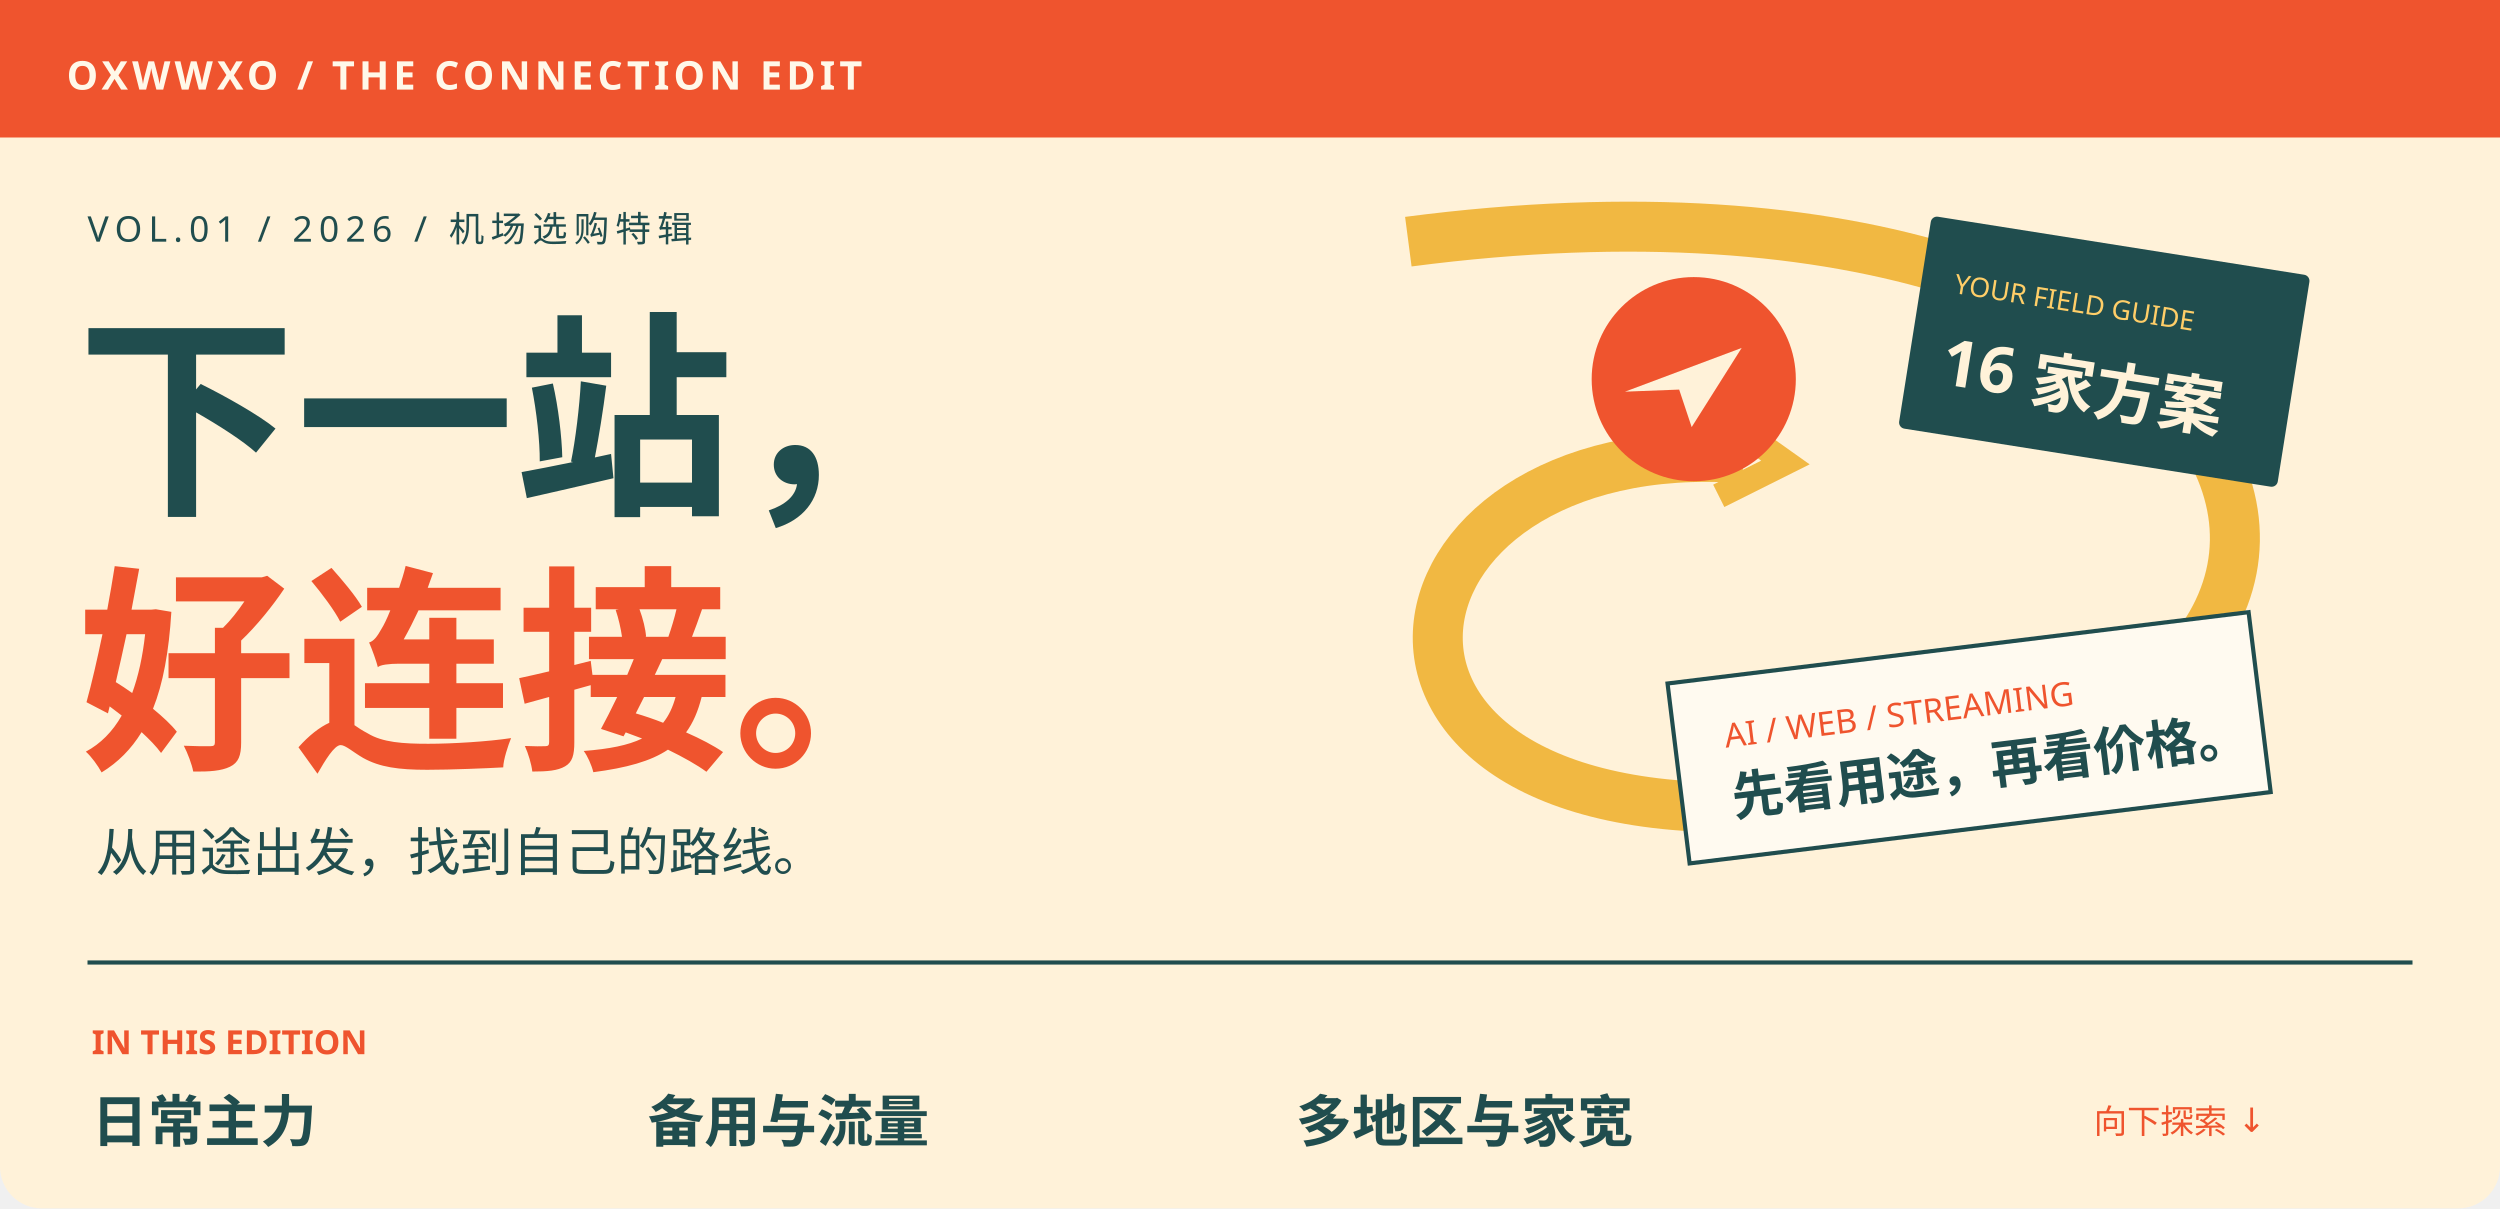
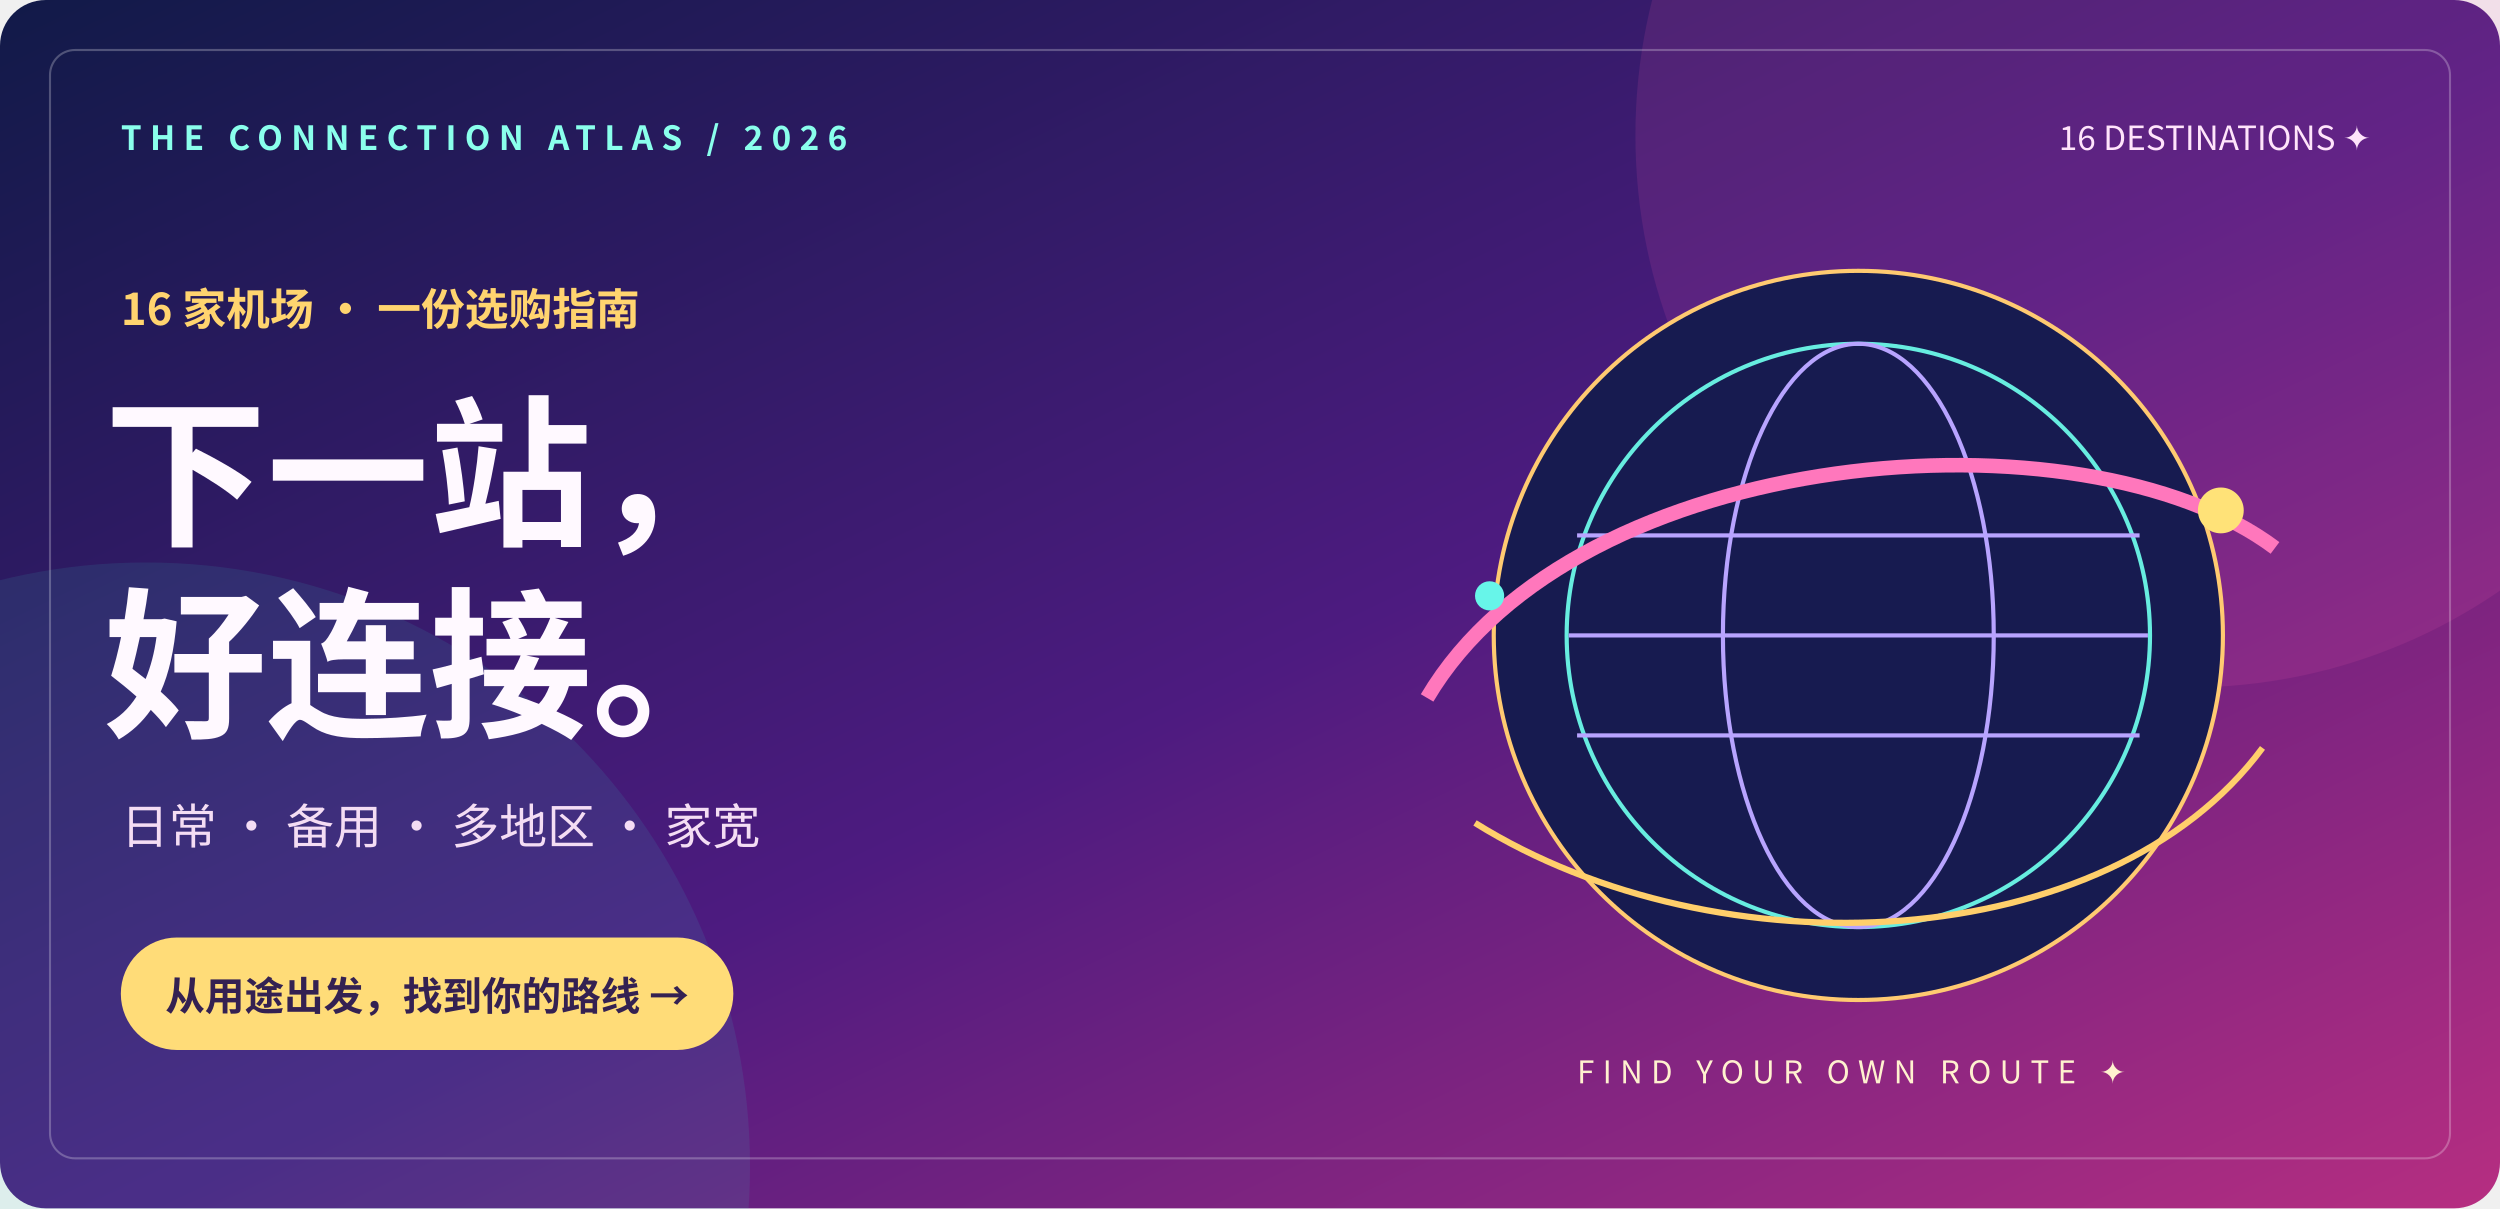
- <svg xmlns="http://www.w3.org/2000/svg" width="1200" height="580" viewBox="0 0 1200 580" role="img" aria-labelledby="t d">
-   <g font-family="Microsoft YaHei,PingFang SC,sans-serif">
-     <rect width="1200" height="580" rx="20" fill="#fff2d9" />
-     <rect x="0" y="0" width="1200" height="66" fill="#ef542e" />
-     <text x="32" y="43" font-size="19" font-weight="900" letter-spacing="2" fill="#fff8e9">OXWWXO / THE CONNECTION EDIT</text>
-     <text x="42" y="116" font-size="17" letter-spacing="3" fill="#204d4e">VOL.01 / 2026 / 机场选购特辑</text>
-     <text x="37" y="239" font-size="105" font-weight="900" fill="#204d4e">下一站，</text>
-     <text x="37" y="361" font-size="105" font-weight="900" fill="#ef542e">好连接。</text>
-     <text x="46" y="418" font-size="25" fill="#204d4e">从用途出发，找到自己的路线。</text>
-     <path d="M676 116C1112 59 1209 358 865 386C621 407 652 206 837 220" fill="none" stroke="#f1b842" stroke-width="24" />
-     <path d="m826 200 31 22-32 16" fill="none" stroke="#f1b842" stroke-width="12" />
-     <circle cx="813" cy="182" r="49" fill="#ef542e" />
-     <path d="M780 188 836 167 812 205 806 187Z" fill="#fff2d9" />
-     <g transform="rotate(9 1008 169)">
-       <rect x="918" y="117" width="184" height="103" rx="3" fill="#204d4e" />
-       <text x="934" y="152" font-size="13" fill="#ffce68">YOUR FIELD GUIDE</text>
-       <text x="934" y="196" font-size="31" font-weight="900" fill="#fff2d9">16 家方案</text>
+ <svg xmlns="http://www.w3.org/2000/svg" width="1200" height="580" viewBox="0 0 1200 580" role="img" aria-labelledby="title desc">
+   <defs>
+     <linearGradient id="bg" x2="1" y2="1">
+       <stop stop-color="#111a48" />
+       <stop offset=".53" stop-color="#4d1b80" />
+       <stop offset="1" stop-color="#b72e81" />
+     </linearGradient>
+     <linearGradient id="rain">
+       <stop stop-color="#ffd067" />
+       <stop offset=".35" stop-color="#ff6aa7" />
+       <stop offset=".7" stop-color="#b49aff" />
+       <stop offset="1" stop-color="#54e9e0" />
+     </linearGradient>
+   </defs>
+   <rect width="1200" height="580" rx="22" fill="url(#bg)" />
+   <circle cx="1050" cy="65" r="265" fill="#ff5bb0" opacity=".12" />
+   <circle cx="70" cy="560" r="290" fill="#35dfce" opacity=".1" />
+   <rect x="24" y="24" width="1152" height="532" rx="12" fill="none" stroke="#fff" opacity=".25" />
+   <g font-family="Microsoft YaHei,PingFang SC,Noto Sans CJK SC,sans-serif">
+     <text x="58" y="72" font-size="16" font-weight="700" letter-spacing="4" fill="#8affec">THE CONNECTION ATLAS / 2026</text>
+     <text x="1138" y="72" text-anchor="end" font-size="16" fill="#ffe4fb">16 DESTINATIONS ✦</text>
+     <path d="M58 92H1142" stroke="url(#rain)" stroke-width="3" />
+     <text x="58" y="156" font-size="21" font-weight="700" fill="#ffd46f">16 家机场 · 一份选购指南</text>
+     <text x="50" y="256" font-size="78" font-weight="900" fill="#fff9ff">下一站，</text>
+     <text x="50" y="348" font-size="78" font-weight="900" fill="#fff9ff">好连接。</text>
+     <text x="58" y="405" font-size="23" fill="#f4ddf4">日常 · 备用 · 多地区 · 家宽</text>
+     <rect x="58" y="450" width="294" height="54" rx="27" fill="#ffdc78" />
+     <text x="205" y="485" text-anchor="middle" font-size="19" font-weight="800" fill="#342152">从用途出发，找到你的路线 →</text>
+     <g transform="translate(892 305)">
+       <circle r="175" fill="#171b50" stroke="#ffca71" stroke-width="2" />
+       <circle r="140" fill="none" stroke="#67ede0" stroke-width="2" />
+       <ellipse rx="65" ry="140" fill="none" stroke="#b8a4ff" stroke-width="2" />
+       <path d="M-135 -48H135M-139 0H139M-135 48H135" stroke="#b8a4ff" stroke-width="2" />
+       <path d="M-207 30C-135 -92 108 -111 200 -42" fill="none" stroke="#ff77bc" stroke-width="7" />
+       <path d="M-184 90C-67 163 120 154 194 54" fill="none" stroke="#ffcf6b" stroke-width="3" />
+       <circle cx="174" cy="-60" r="11" fill="#ffe278" />
+       <circle cx="-177" cy="-19" r="7" fill="#67f5e9" />
    </g>
-     <g transform="rotate(-7 926 358)">
-       <rect x="805" y="313" width="281" height="87" fill="#fffaf0" stroke="#204d4e" stroke-width="2" />
-       <text x="829" y="347" font-size="16" fill="#ef542e">AI / WEB / STREAMING</text>
-       <text x="829" y="380" font-size="25" font-weight="700" fill="#204d4e">先看用途，再看价格。</text>
-     </g>
-     <path d="M42 462H1158" stroke="#204d4e" stroke-width="2" />
-     <text x="44" y="506" font-size="16" font-weight="700" fill="#ef542e">IN THIS EDITION</text>
-     <text x="44" y="548" font-size="27" font-weight="900" fill="#204d4e">日常主力</text>
-     <text x="311" y="548" font-size="27" font-weight="900" fill="#204d4e">备用与流量</text>
-     <text x="622" y="548" font-size="27" font-weight="900" fill="#204d4e">多地区与家宽</text>
-     <text x="1005" y="544" font-size="16" fill="#ef542e">向下探索 ↓</text>
+     <text x="757" y="520" font-size="15" letter-spacing="4" fill="#fff1cf">FIND YOUR OWN ROUTE ✦</text>
  </g>
</svg>
